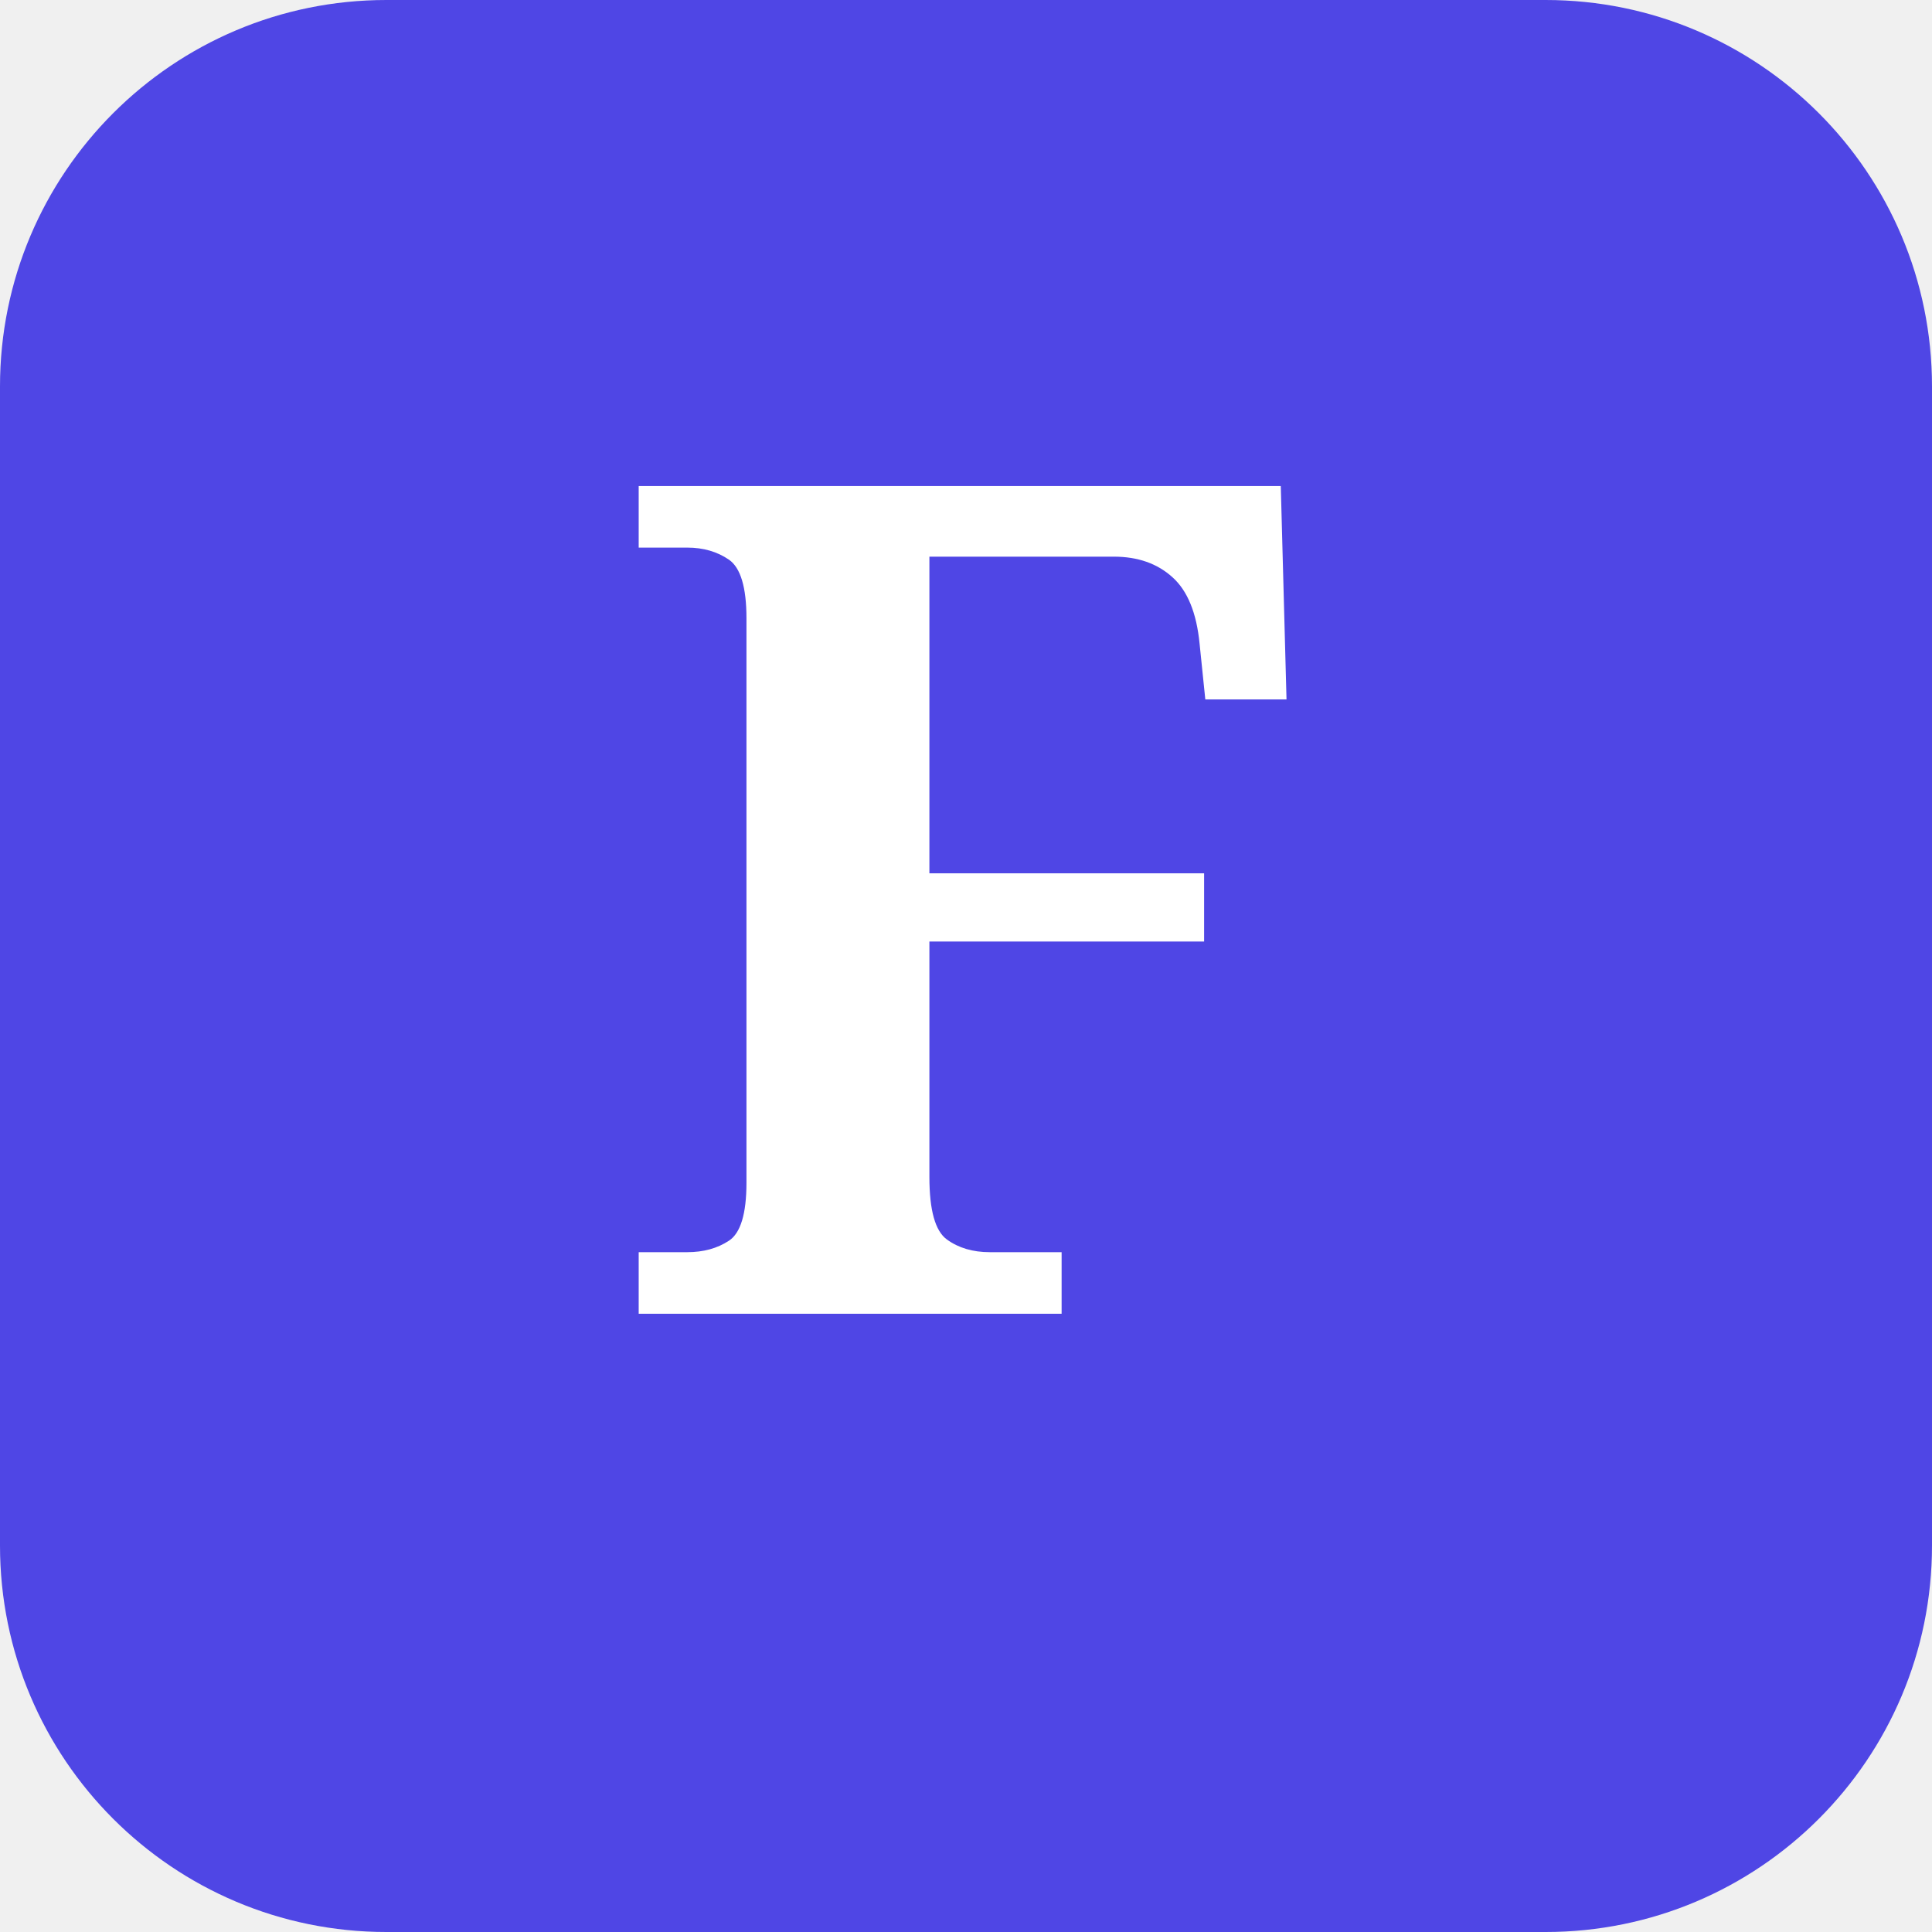
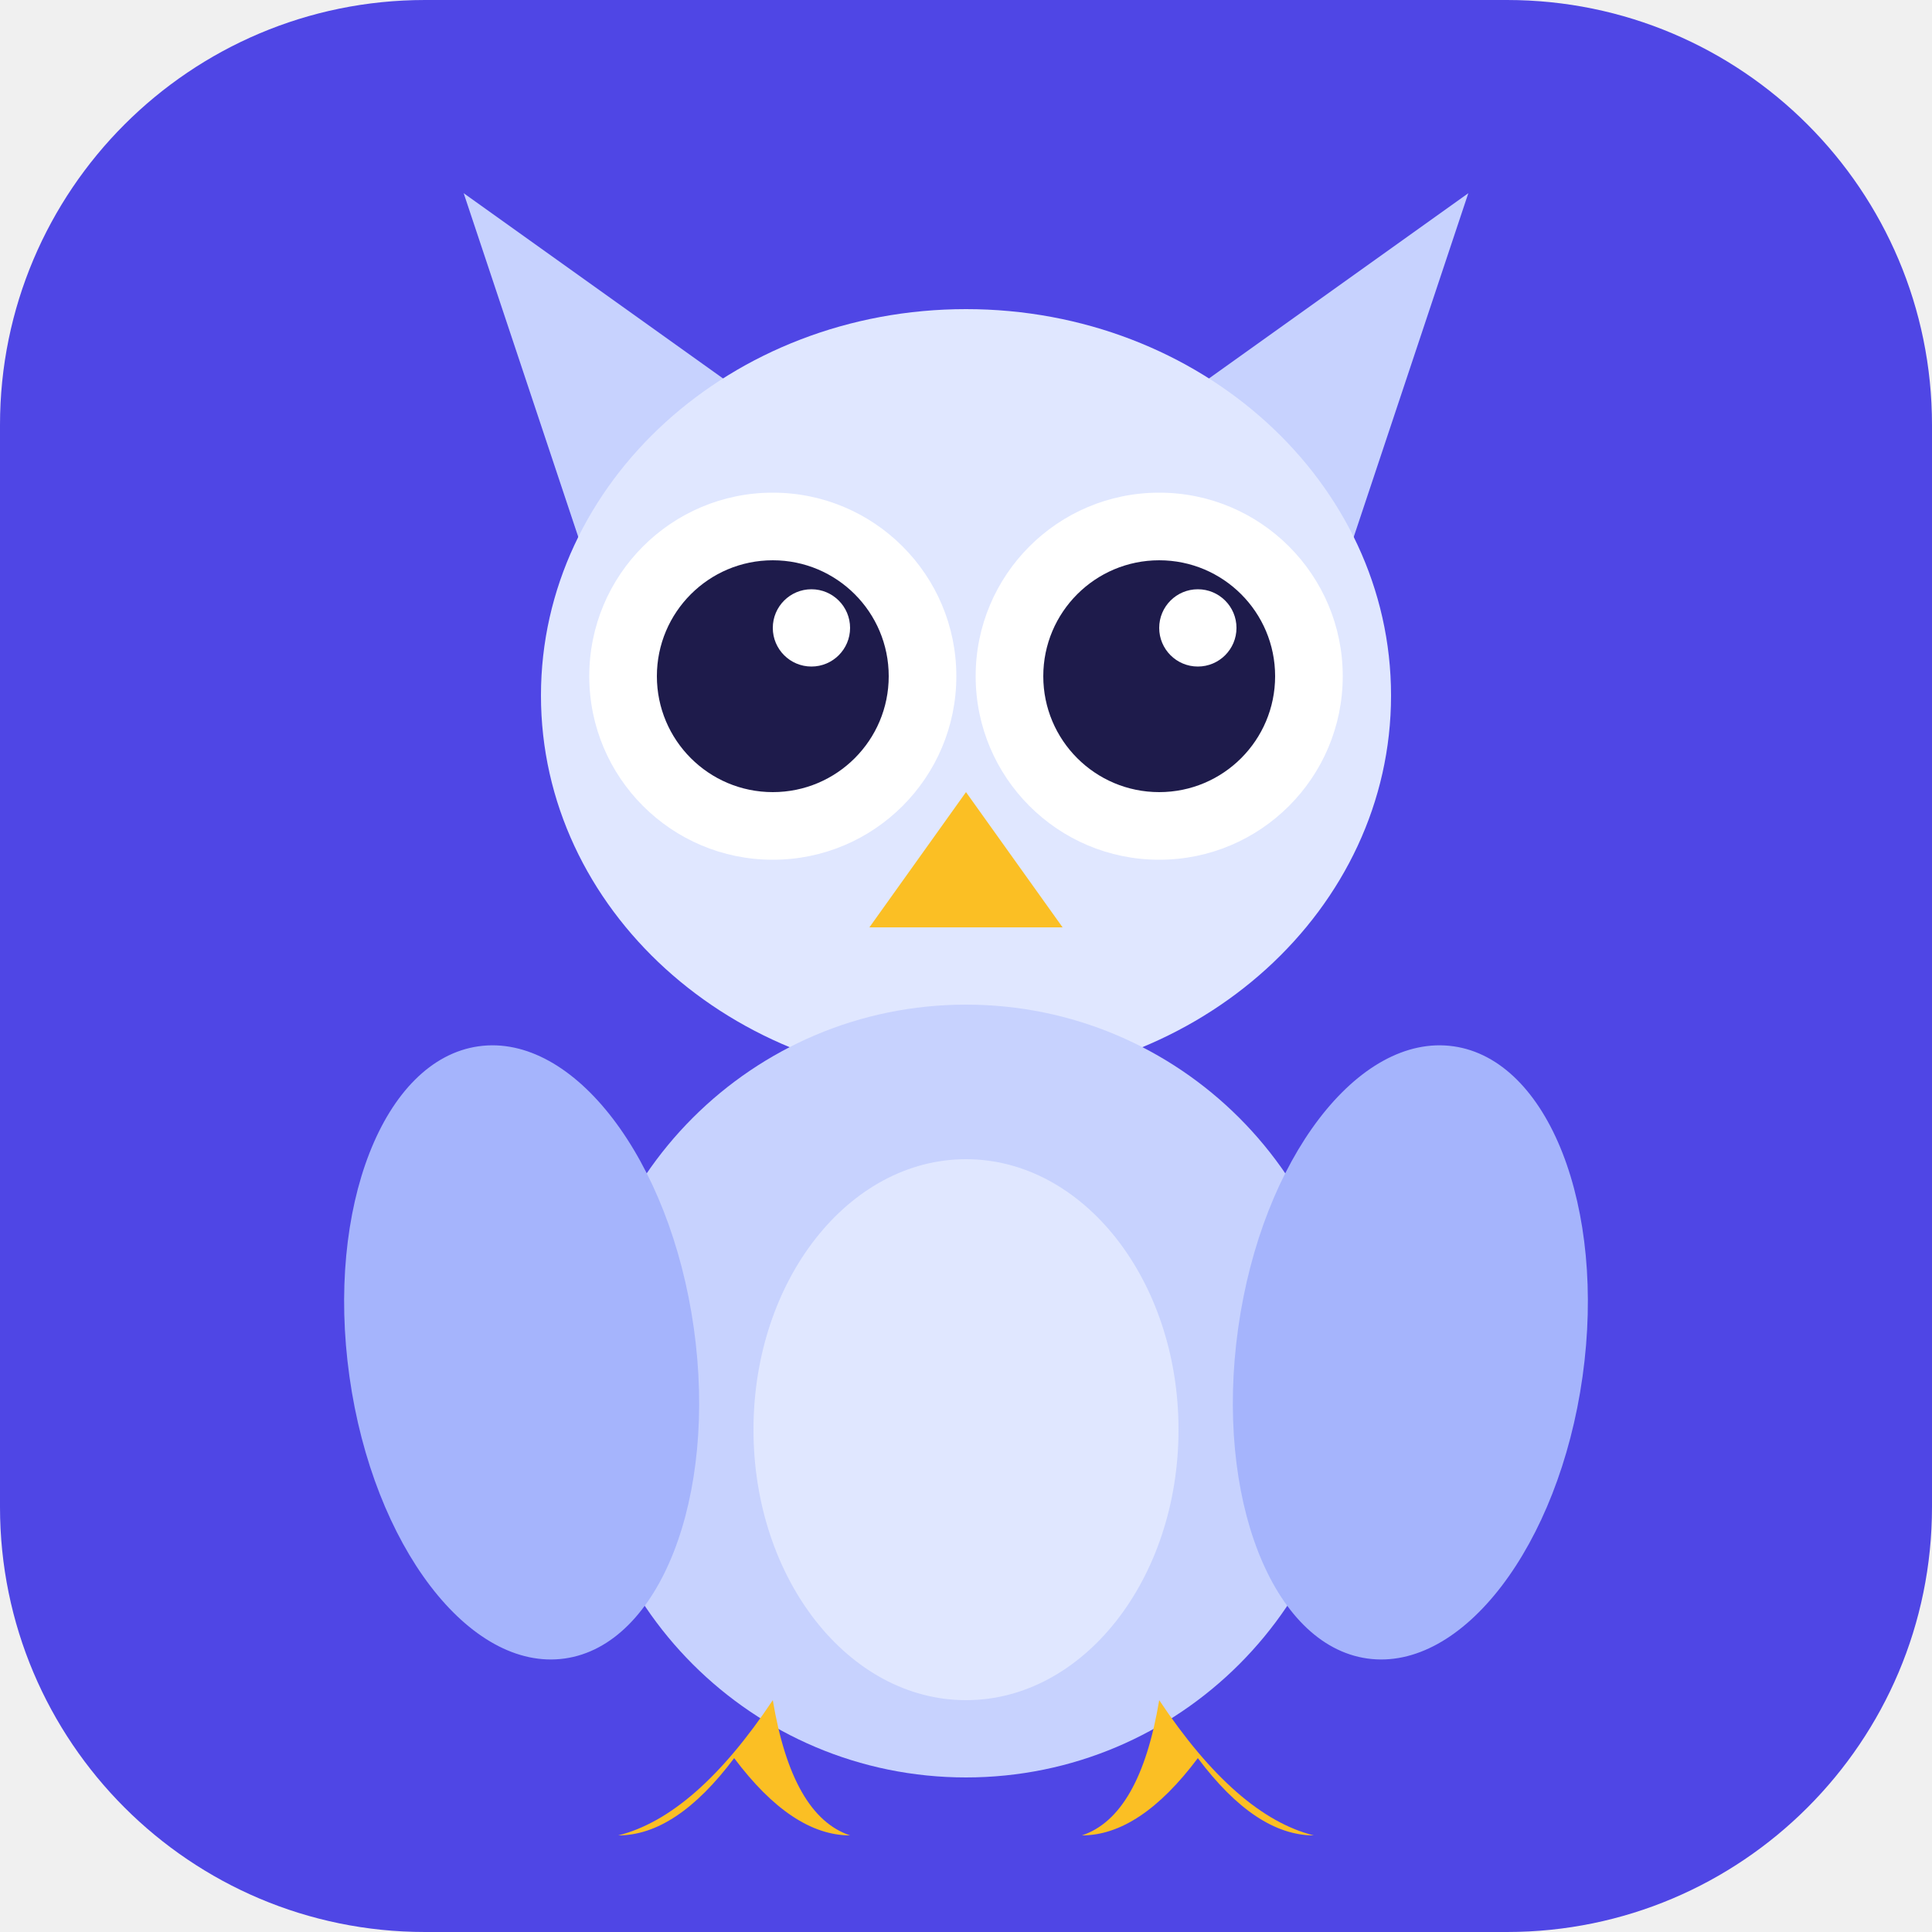
<svg xmlns="http://www.w3.org/2000/svg" viewBox="0 0 100 100">
-   <rect width="100" height="100" rx="20" fill="#4f46e5" />
-   <text x="50" y="68" font-family="Georgia,serif" font-size="60" text-anchor="middle" fill="white" font-weight="bold">F</text>
+   <rect width="100" height="100" rx="22" fill="#4f46e5" />
+   <polygon points="30,28 24,10 38,20" fill="#c7d2fe" />
+   <polygon points="70,28 76,10 62,20" fill="#c7d2fe" />
+   <ellipse cx="50" cy="36" rx="22" ry="20" fill="#e0e7ff" />
+   <circle cx="40" cy="35" r="9.5" fill="white" />
+   <circle cx="60" cy="35" r="9.5" fill="white" />
+   <circle cx="40" cy="35" r="6" fill="#1e1b4b" />
+   <circle cx="60" cy="35" r="6" fill="#1e1b4b" />
+   <circle cx="42" cy="32.5" r="2" fill="white" />
+   <circle cx="62" cy="32.5" r="2" fill="white" />
+   <polygon points="50,41 45,48 55,48" fill="#fbbf24" />
+   <ellipse cx="50" cy="72" rx="20" ry="20" fill="#c7d2fe" />
+   <ellipse cx="50" cy="74" rx="11" ry="14" fill="#e0e7ff" />
+   <ellipse cx="27" cy="70" rx="9" ry="16" fill="#a5b4fc" transform="rotate(-8 27 70)" />
+   <ellipse cx="73" cy="70" rx="9" ry="16" fill="#a5b4fc" transform="rotate(8 73 70)" />
+   <path d="M40,88 Q36,94 32,95 Q35,95 38,91 Q41,95 44,95 Q41,94 40,88" fill="#fbbf24" />
+   <path d="M60,88 Q64,94 68,95 Q65,95 62,91 Q59,95 56,95 Q59,94 60,88" fill="#fbbf24" />
</svg>
